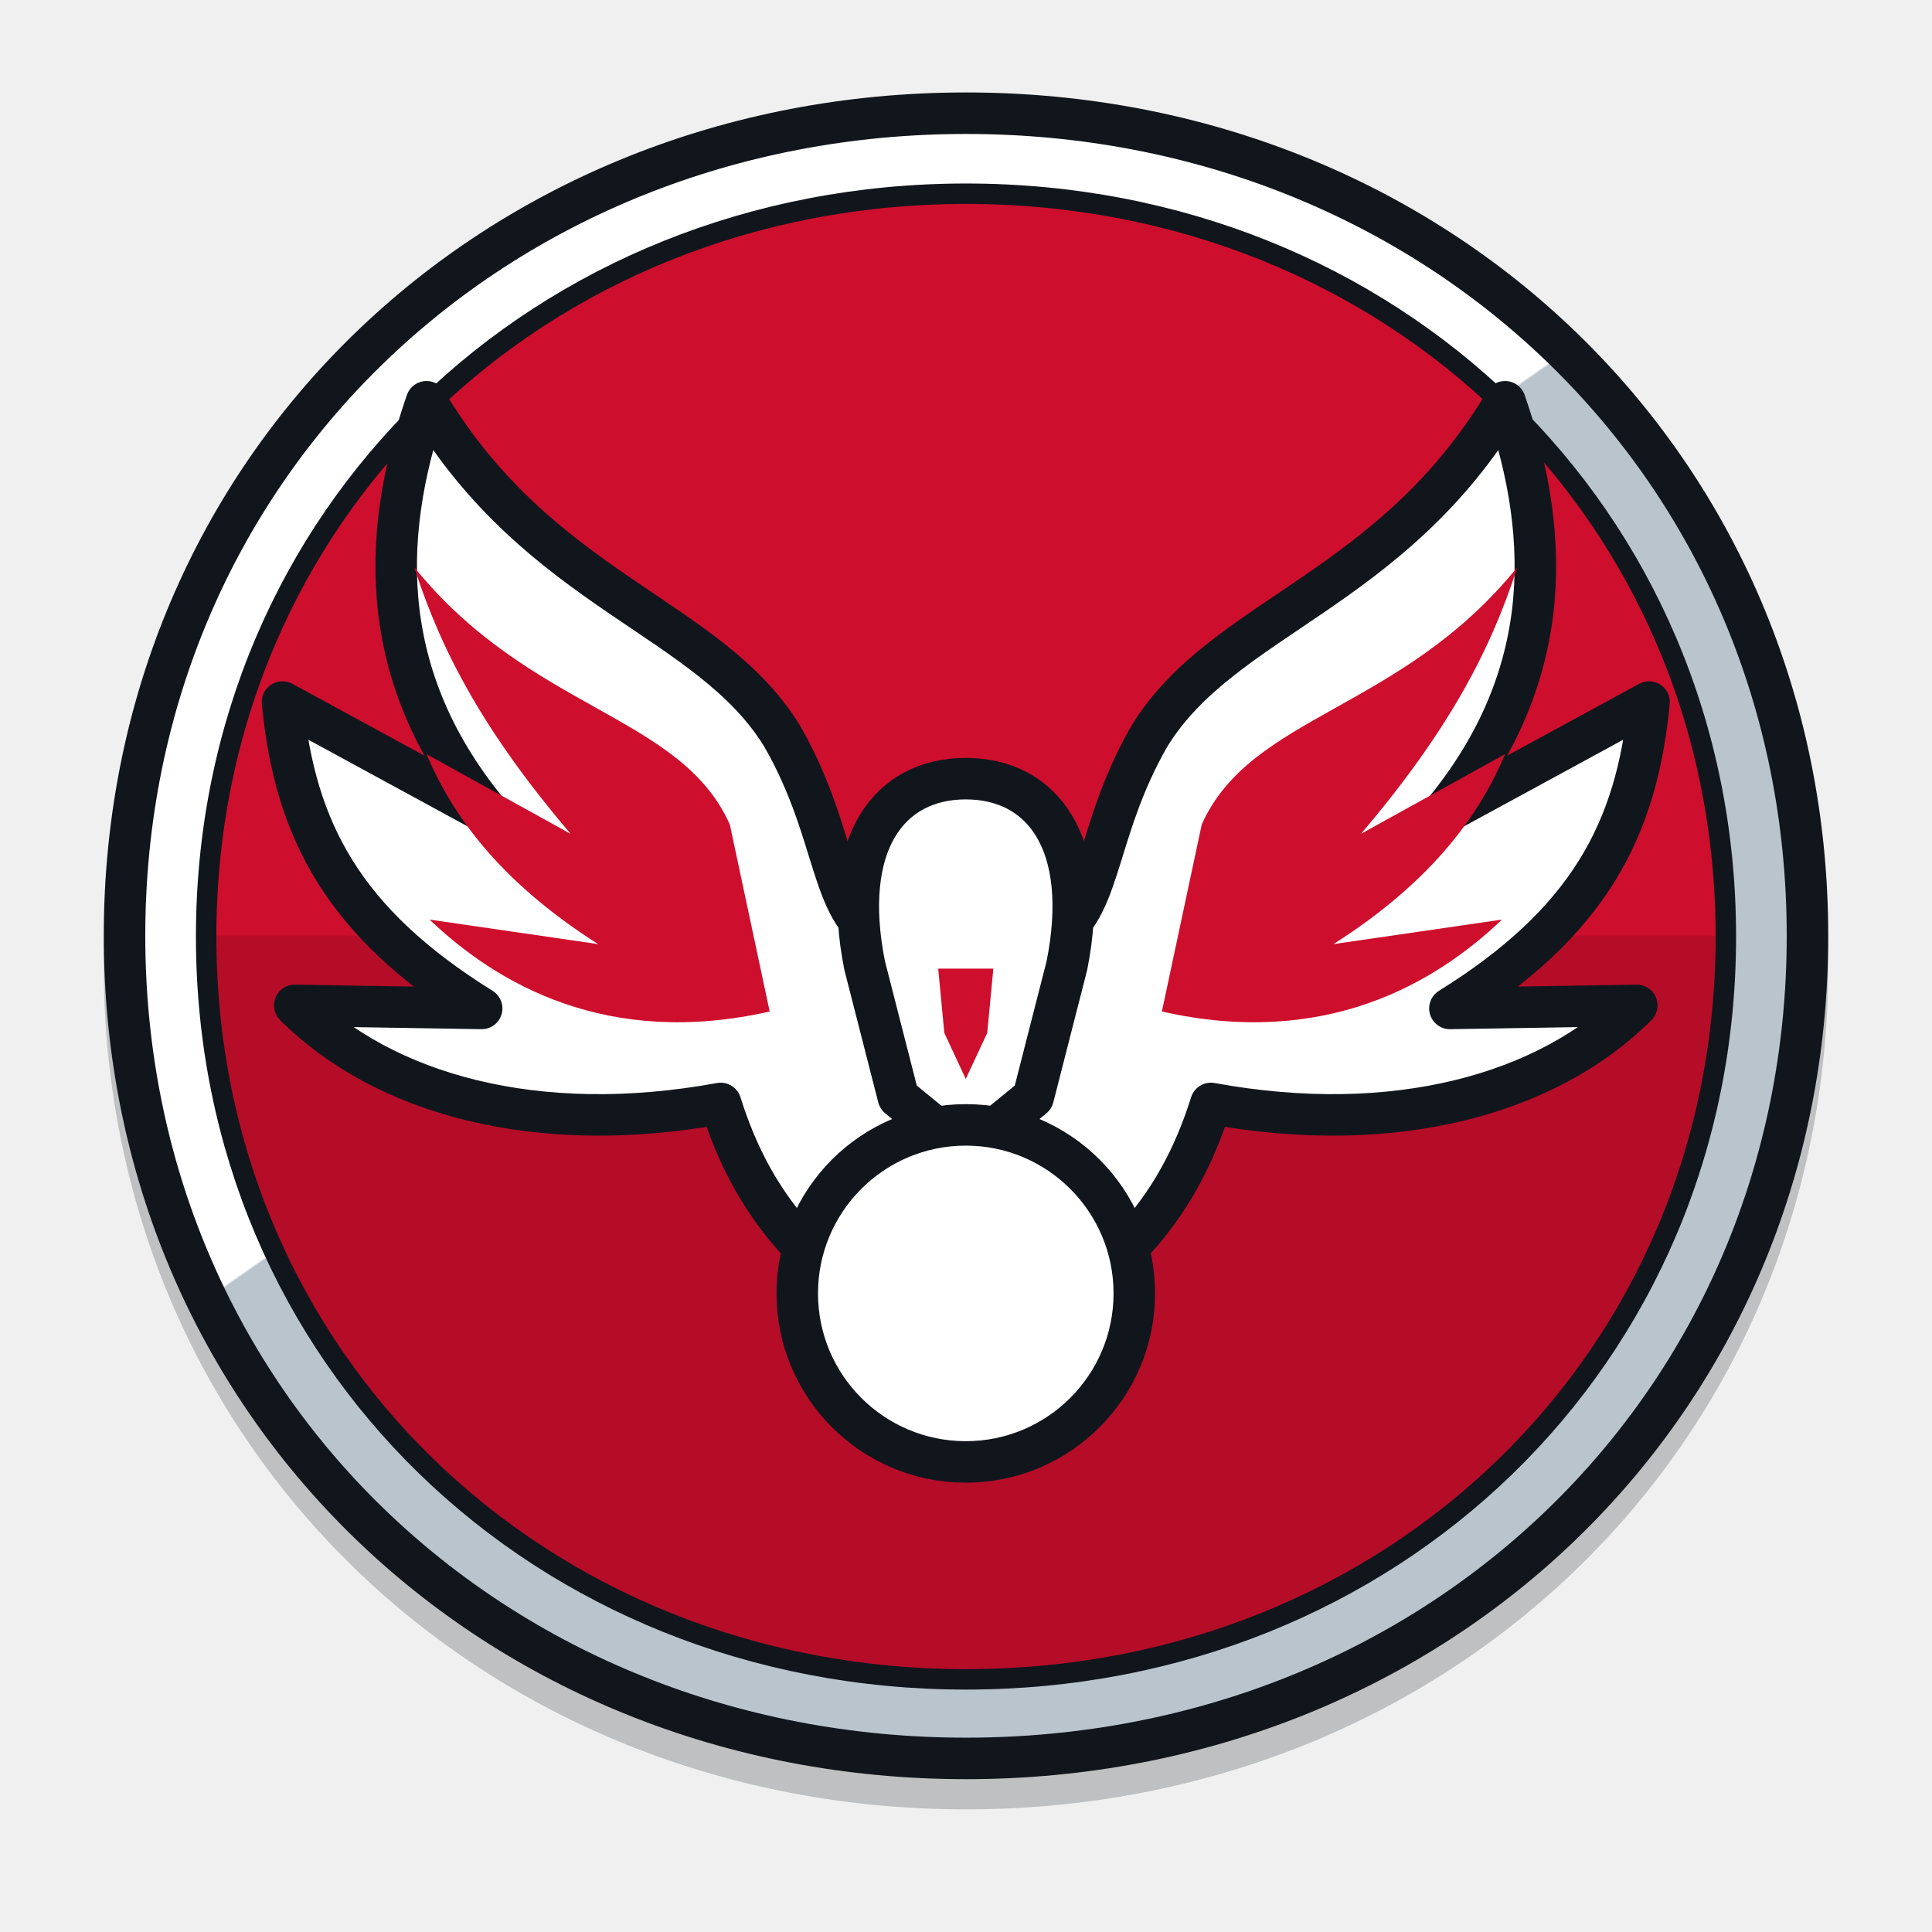
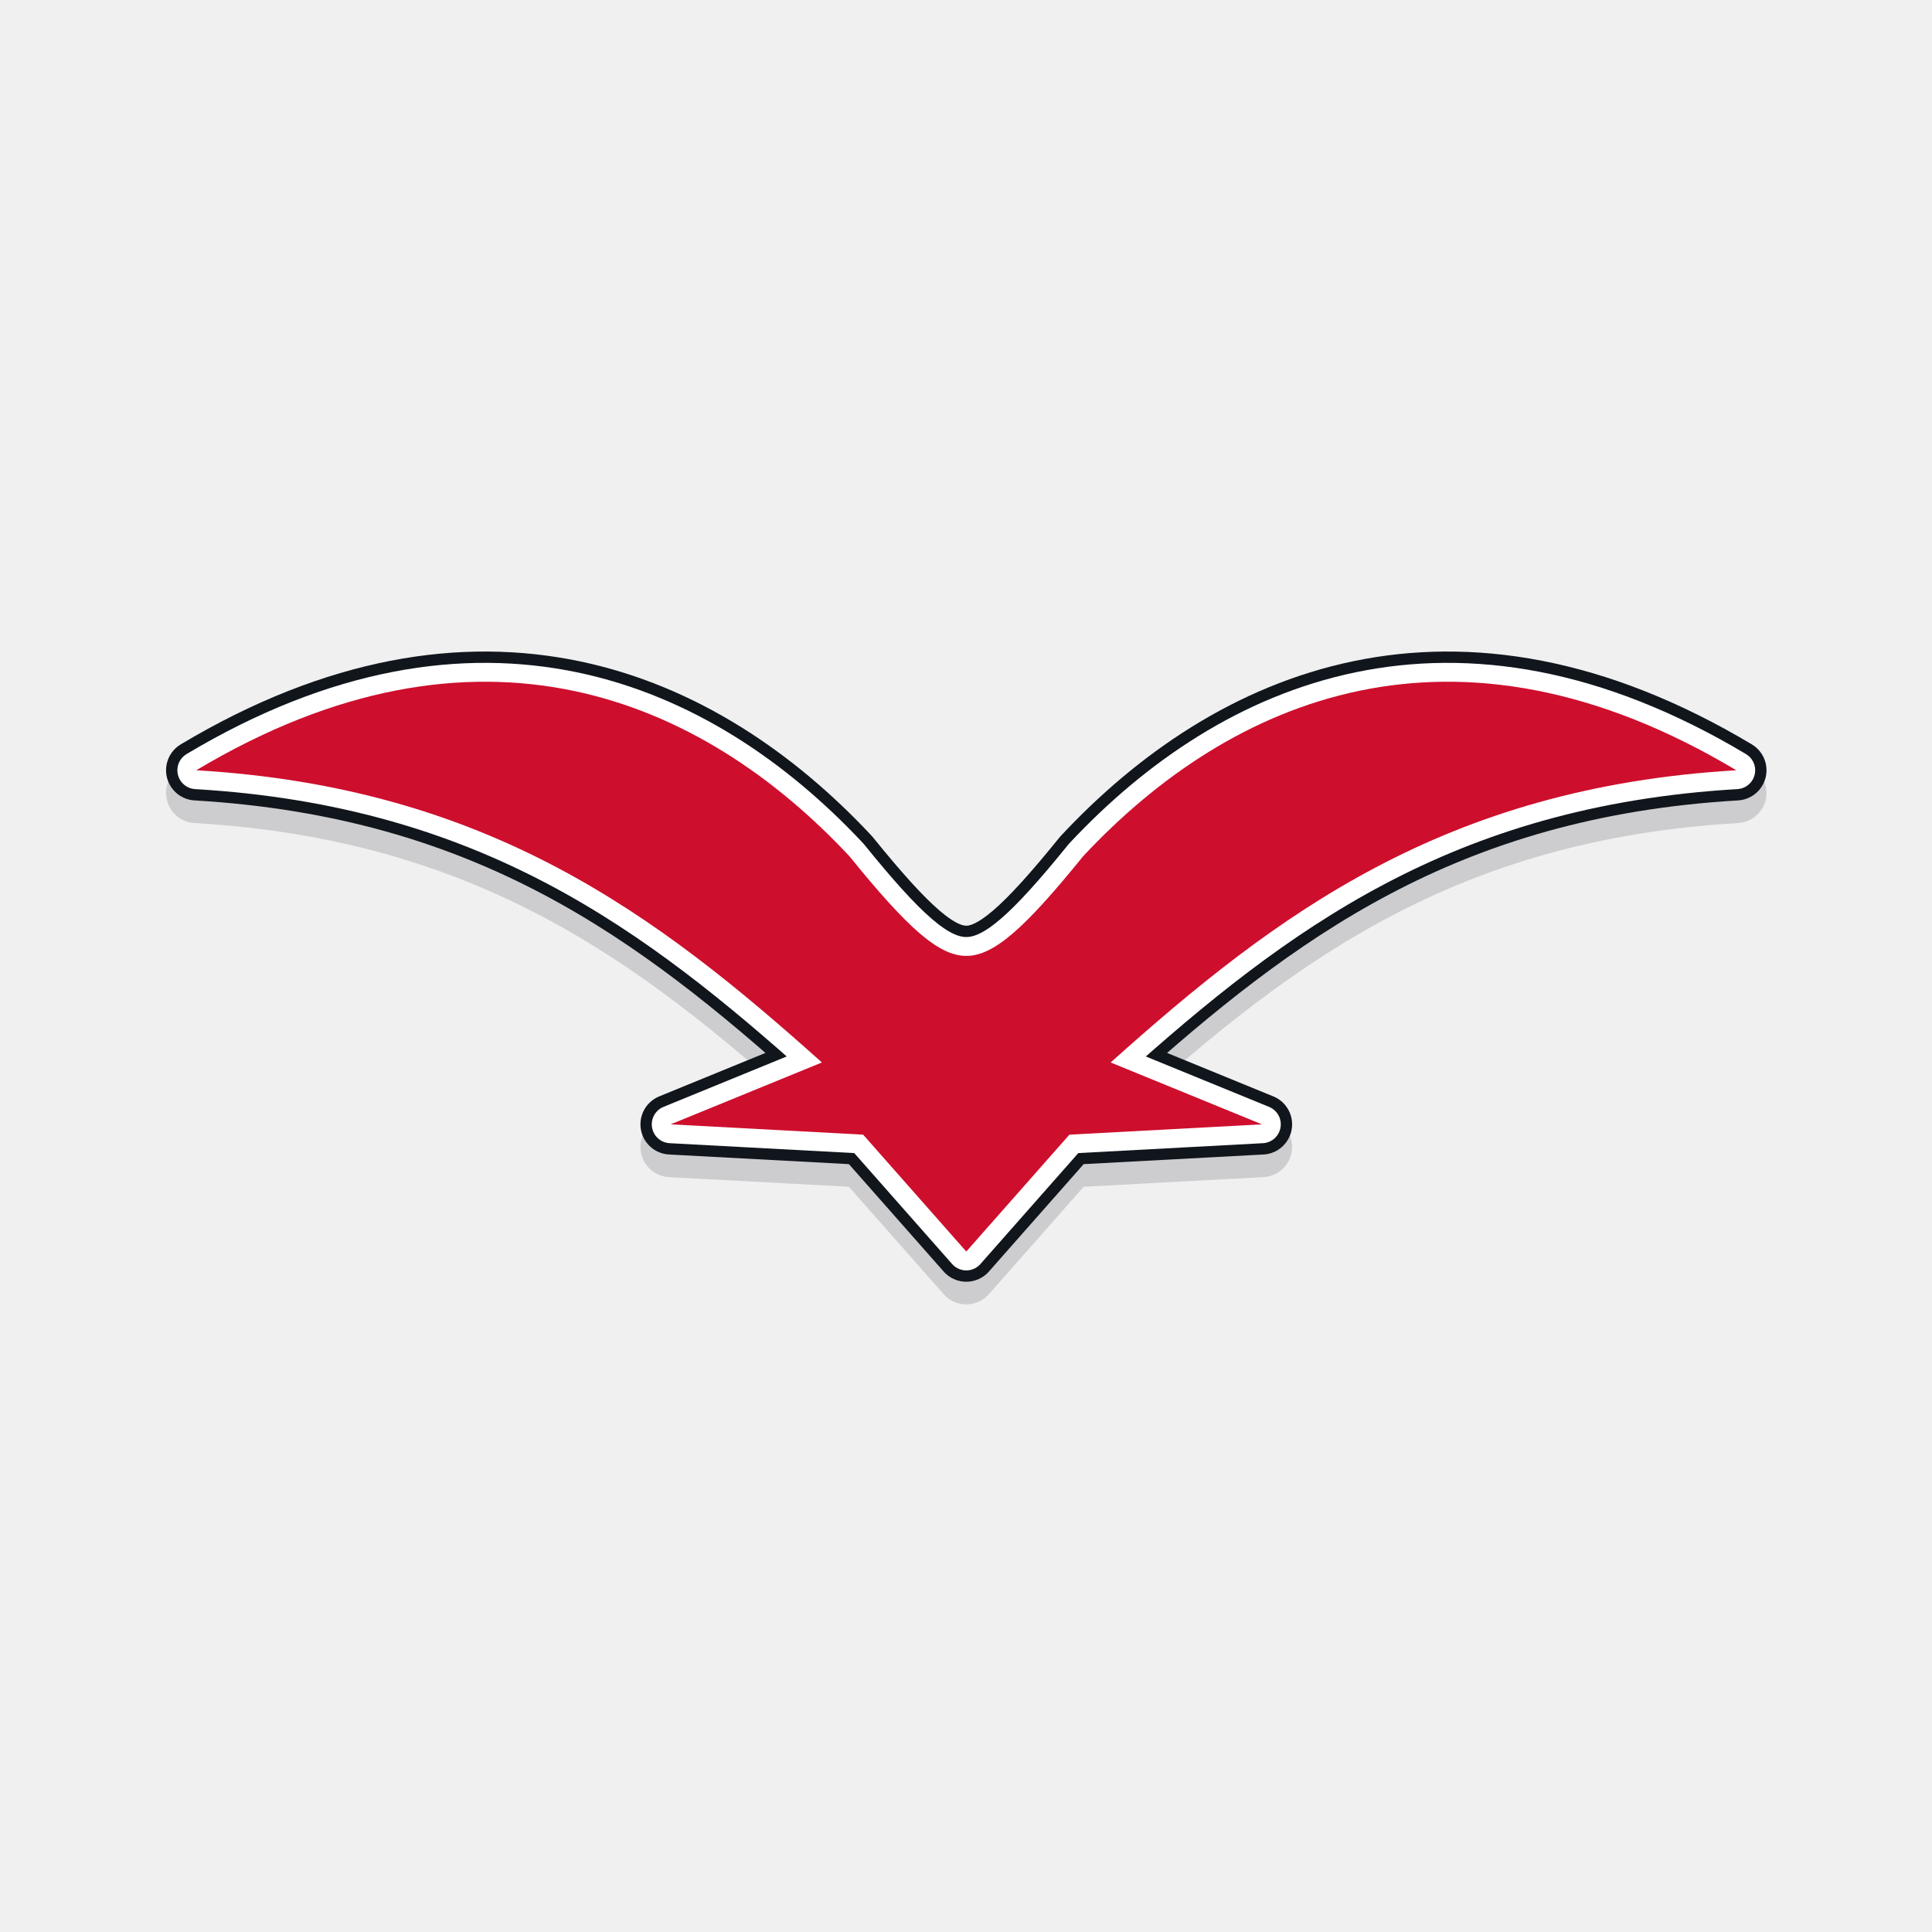
- <svg xmlns="http://www.w3.org/2000/svg" width="512" height="512" viewBox="0 0 512 512" role="img" aria-label="incheon_seagulls mark" data-derived-from-flat="true" data-shadow-offset-y="8" data-shadow-blur="0">
-   <defs>
-     <linearGradient id="metal-bevel" x1="0%" y1="0%" x2="72%" y2="100%" data-levels="2">
-       <stop offset="0%" stop-color="#FFFFFF" />
-       <stop offset="49.9%" stop-color="#FFFFFF" />
-       <stop offset="50%" stop-color="#BAC4CD" />
-       <stop offset="100%" stop-color="#BAC4CD" />
-     </linearGradient>
-     <linearGradient id="face-two-tone" x1="0%" y1="0%" x2="0%" y2="100%" data-levels="2">
-       <stop offset="0%" stop-color="#CE0E2D" />
-       <stop offset="49.9%" stop-color="#CE0E2D" />
-       <stop offset="50%" stop-color="#B50C28" />
-       <stop offset="100%" stop-color="#B50C28" />
-     </linearGradient>
-   </defs>
-   <path d="M256 30 C381 30 479 124 479 248 C479 372 381 466 256 466 C131 466 33 372 33 248 C33 124 131 30 256 30 Z" fill="#11161D" stroke="#11161D" stroke-width="11" stroke-linejoin="round" stroke-linecap="round" id="short-shadow" opacity=".22" transform="translate(0 8)" />
-   <g id="crest-geometry" data-flat-colors-max="4">
-     <path id="outer-frame" d="M256 30 C381 30 479 124 479 248 C479 372 381 466 256 466 C131 466 33 372 33 248 C33 124 131 30 256 30 Z" fill="url(#metal-bevel)" stroke="#11161D" stroke-width="11" stroke-linejoin="round" stroke-linecap="round" data-bevel-levels="1" />
-     <g transform="translate(256 250) scale(.903) translate(-256 -250)" data-layer="field">
-       <path id="inner-field" d="M256 30 C381 30 479 124 479 248 C479 372 381 466 256 466 C131 466 33 372 33 248 C33 124 131 30 256 30 Z" fill="url(#face-two-tone)" stroke="#11161D" stroke-width="6" stroke-linejoin="round" stroke-linecap="round" />
+ <svg xmlns="http://www.w3.org/2000/svg" width="512" height="512" viewBox="0 0 512 512" role="img" aria-label="incheon_seagulls mark32" data-derived-from-flat="true" data-shadow-offset-y="6" data-shadow-blur="0">
+   <defs />
+   <g id="short-shadow" transform="translate(0 6)" opacity=".16">
+     <g data-compact="true" transform="translate(22.857 76.589) scale(0.911)">
+       <path d="M32 140 C114 91 179 119 222 165 C239 186 248 194 256 194 C264 194 273 186 290 165 C333 119 398 91 480 140 C395 145 346 182 298 225 L342 243 L286 246 L256 280 L226 246 L170 243 L214 225 C166 182 117 145 32 140 Z" fill="#11161D" stroke="#11161D" stroke-width="17.569" stroke-linecap="round" stroke-linejoin="round" fill-rule="evenodd" />
+       <path d="M32 140 C114 91 179 119 222 165 C239 186 248 194 256 194 C264 194 273 186 290 165 C333 119 398 91 480 140 C395 145 346 182 298 225 L342 243 L286 246 L256 280 L226 246 L170 243 L214 225 C166 182 117 145 32 140 Z" fill="#11161D" stroke="#11161D" stroke-width="10.98" stroke-linecap="round" stroke-linejoin="round" fill-rule="evenodd" />
+       <path d="M32 140 C114 91 179 119 222 165 C239 186 248 194 256 194 C264 194 273 186 290 165 C333 119 398 91 480 140 C395 145 346 182 298 225 L342 243 L286 246 L256 280 L226 246 L170 243 L214 225 C166 182 117 145 32 140 Z" fill="#11161D" fill-rule="evenodd" />
    </g>
-     <g id="mascot" data-base-contour-width="11" transform="translate(48.07 66.686) scale(0.812)">
-       <path d="M256 361 C208 338 187 313 176 278 C116 289 66 275 37 246 L98 247 C53 219 37 189 33 147 L101 184 C65 141 64 95 80 49 C117 111 172 119 196 158 C215 191 211 217 230 225 L282 225 C301 217 297 191 316 158 C340 119 395 111 432 49 C448 95 447 141 411 184 L479 147 C475 189 459 219 414 247 L475 246 C446 275 396 289 336 278 C325 313 304 338 256 361 Z" fill="#FFFFFF" stroke="#11161D" stroke-width="13.543" stroke-linejoin="round" stroke-linecap="round" />
-       <path d="M76 103 C114 150 163 151 179 187 L192 248 C139 260 103 239 81 218 L136 226 C103 205 88 183 80 164 L127 190 C99 157 85 131 76 103 Z" fill="#CE0E2D" />
-       <path d="M436 103 C398 150 349 151 333 187 L320 248 C373 260 409 239 431 218 L376 226 C409 205 424 183 432 164 L385 190 C413 157 427 131 436 103 Z" fill="#CE0E2D" />
-       <path d="M223 233 C215 193 231 172 256 172 C281 172 297 193 289 233 L278 276 L256 294 L234 276 Z" fill="#FFFFFF" stroke="#11161D" stroke-width="13.543" stroke-linejoin="round" stroke-linecap="round" />
-       <path d="M247 234 L265 234 L263 255 L256 270 L249 255 Z" fill="#CE0E2D" />
-       <circle cx="256" cy="340" r="55" fill="#FFFFFF" stroke="#11161D" stroke-width="13.543" />
+   </g>
+   <g id="identity-geometry">
+     <g id="club-symbol" data-compact="true" transform="translate(22.857 76.589) scale(0.911)">
+       <path d="M32 140 C114 91 179 119 222 165 C239 186 248 194 256 194 C264 194 273 186 290 165 C333 119 398 91 480 140 C395 145 346 182 298 225 L342 243 L286 246 L256 280 L226 246 L170 243 L214 225 C166 182 117 145 32 140 Z" fill="#11161D" stroke="#11161D" stroke-width="17.569" stroke-linecap="round" stroke-linejoin="round" fill-rule="evenodd" />
+       <path d="M32 140 C114 91 179 119 222 165 C239 186 248 194 256 194 C264 194 273 186 290 165 C333 119 398 91 480 140 C395 145 346 182 298 225 L342 243 L286 246 L256 280 L226 246 L170 243 L214 225 C166 182 117 145 32 140 Z" fill="#FFFFFF" stroke="#FFFFFF" stroke-width="10.98" stroke-linecap="round" stroke-linejoin="round" fill-rule="evenodd" />
+       <path d="M32 140 C114 91 179 119 222 165 C239 186 248 194 256 194 C264 194 273 186 290 165 C333 119 398 91 480 140 C395 145 346 182 298 225 L342 243 L286 246 L256 280 L226 246 L170 243 L214 225 C166 182 117 145 32 140 Z" fill="#CE0E2D" fill-rule="evenodd" />
    </g>
  </g>
</svg>
